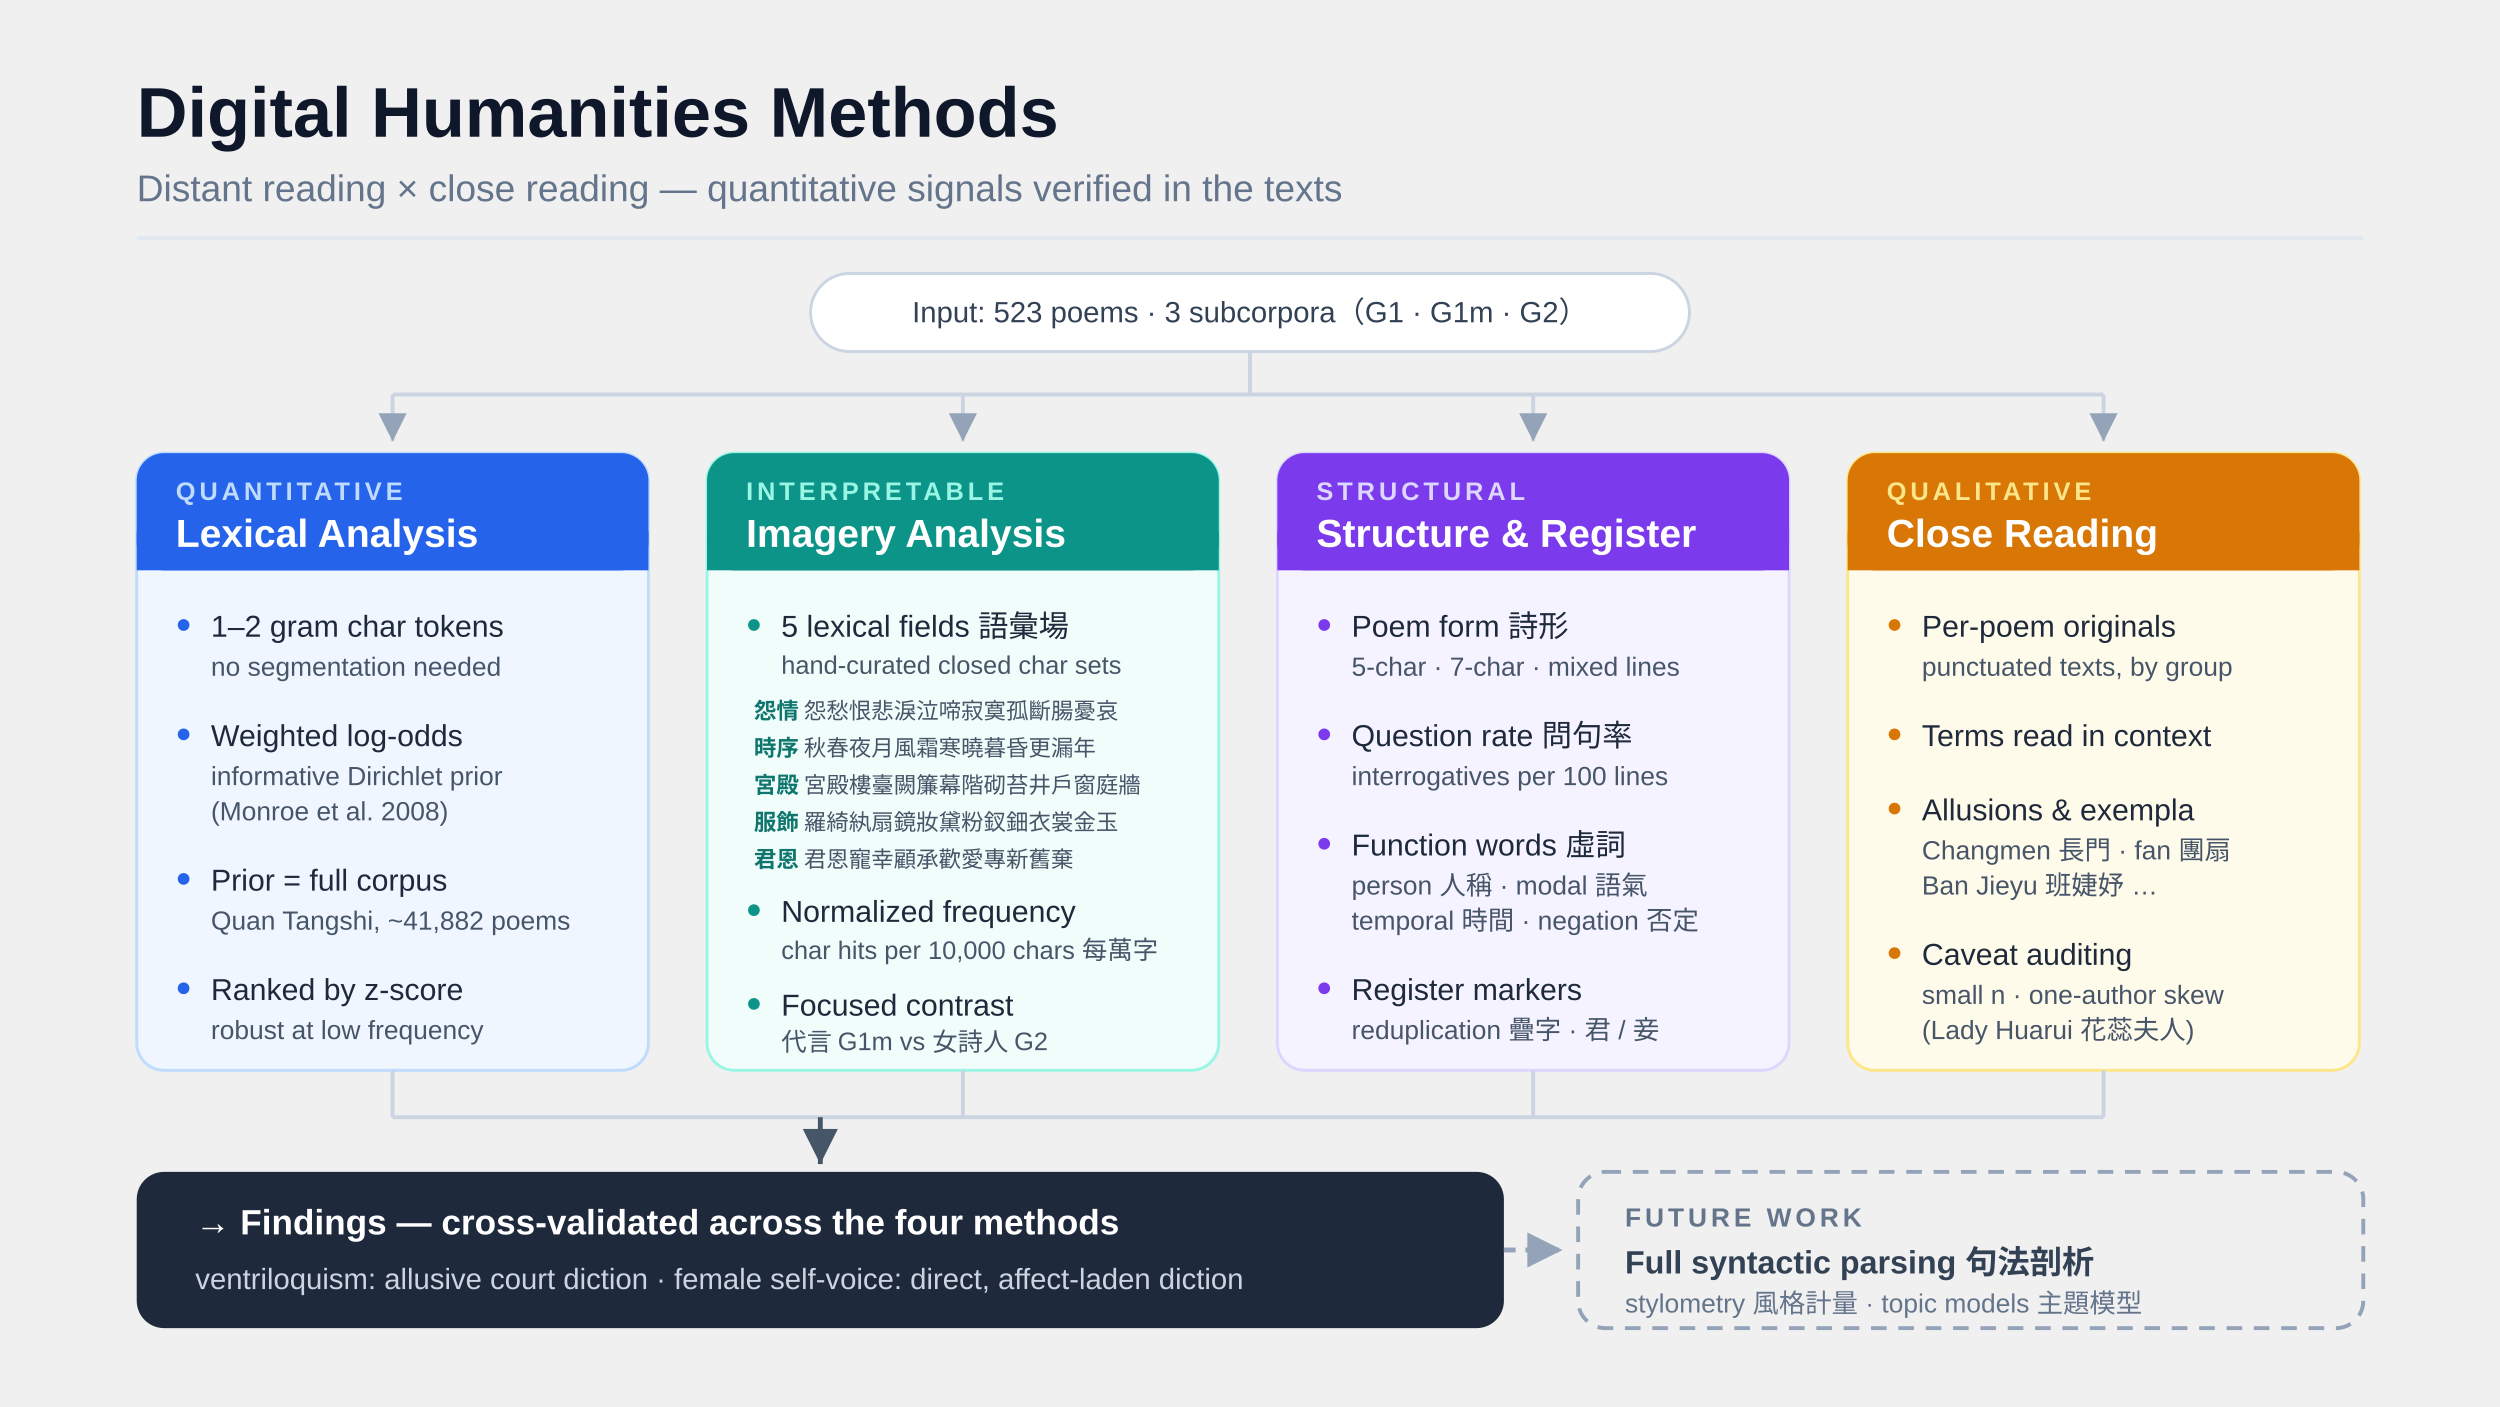
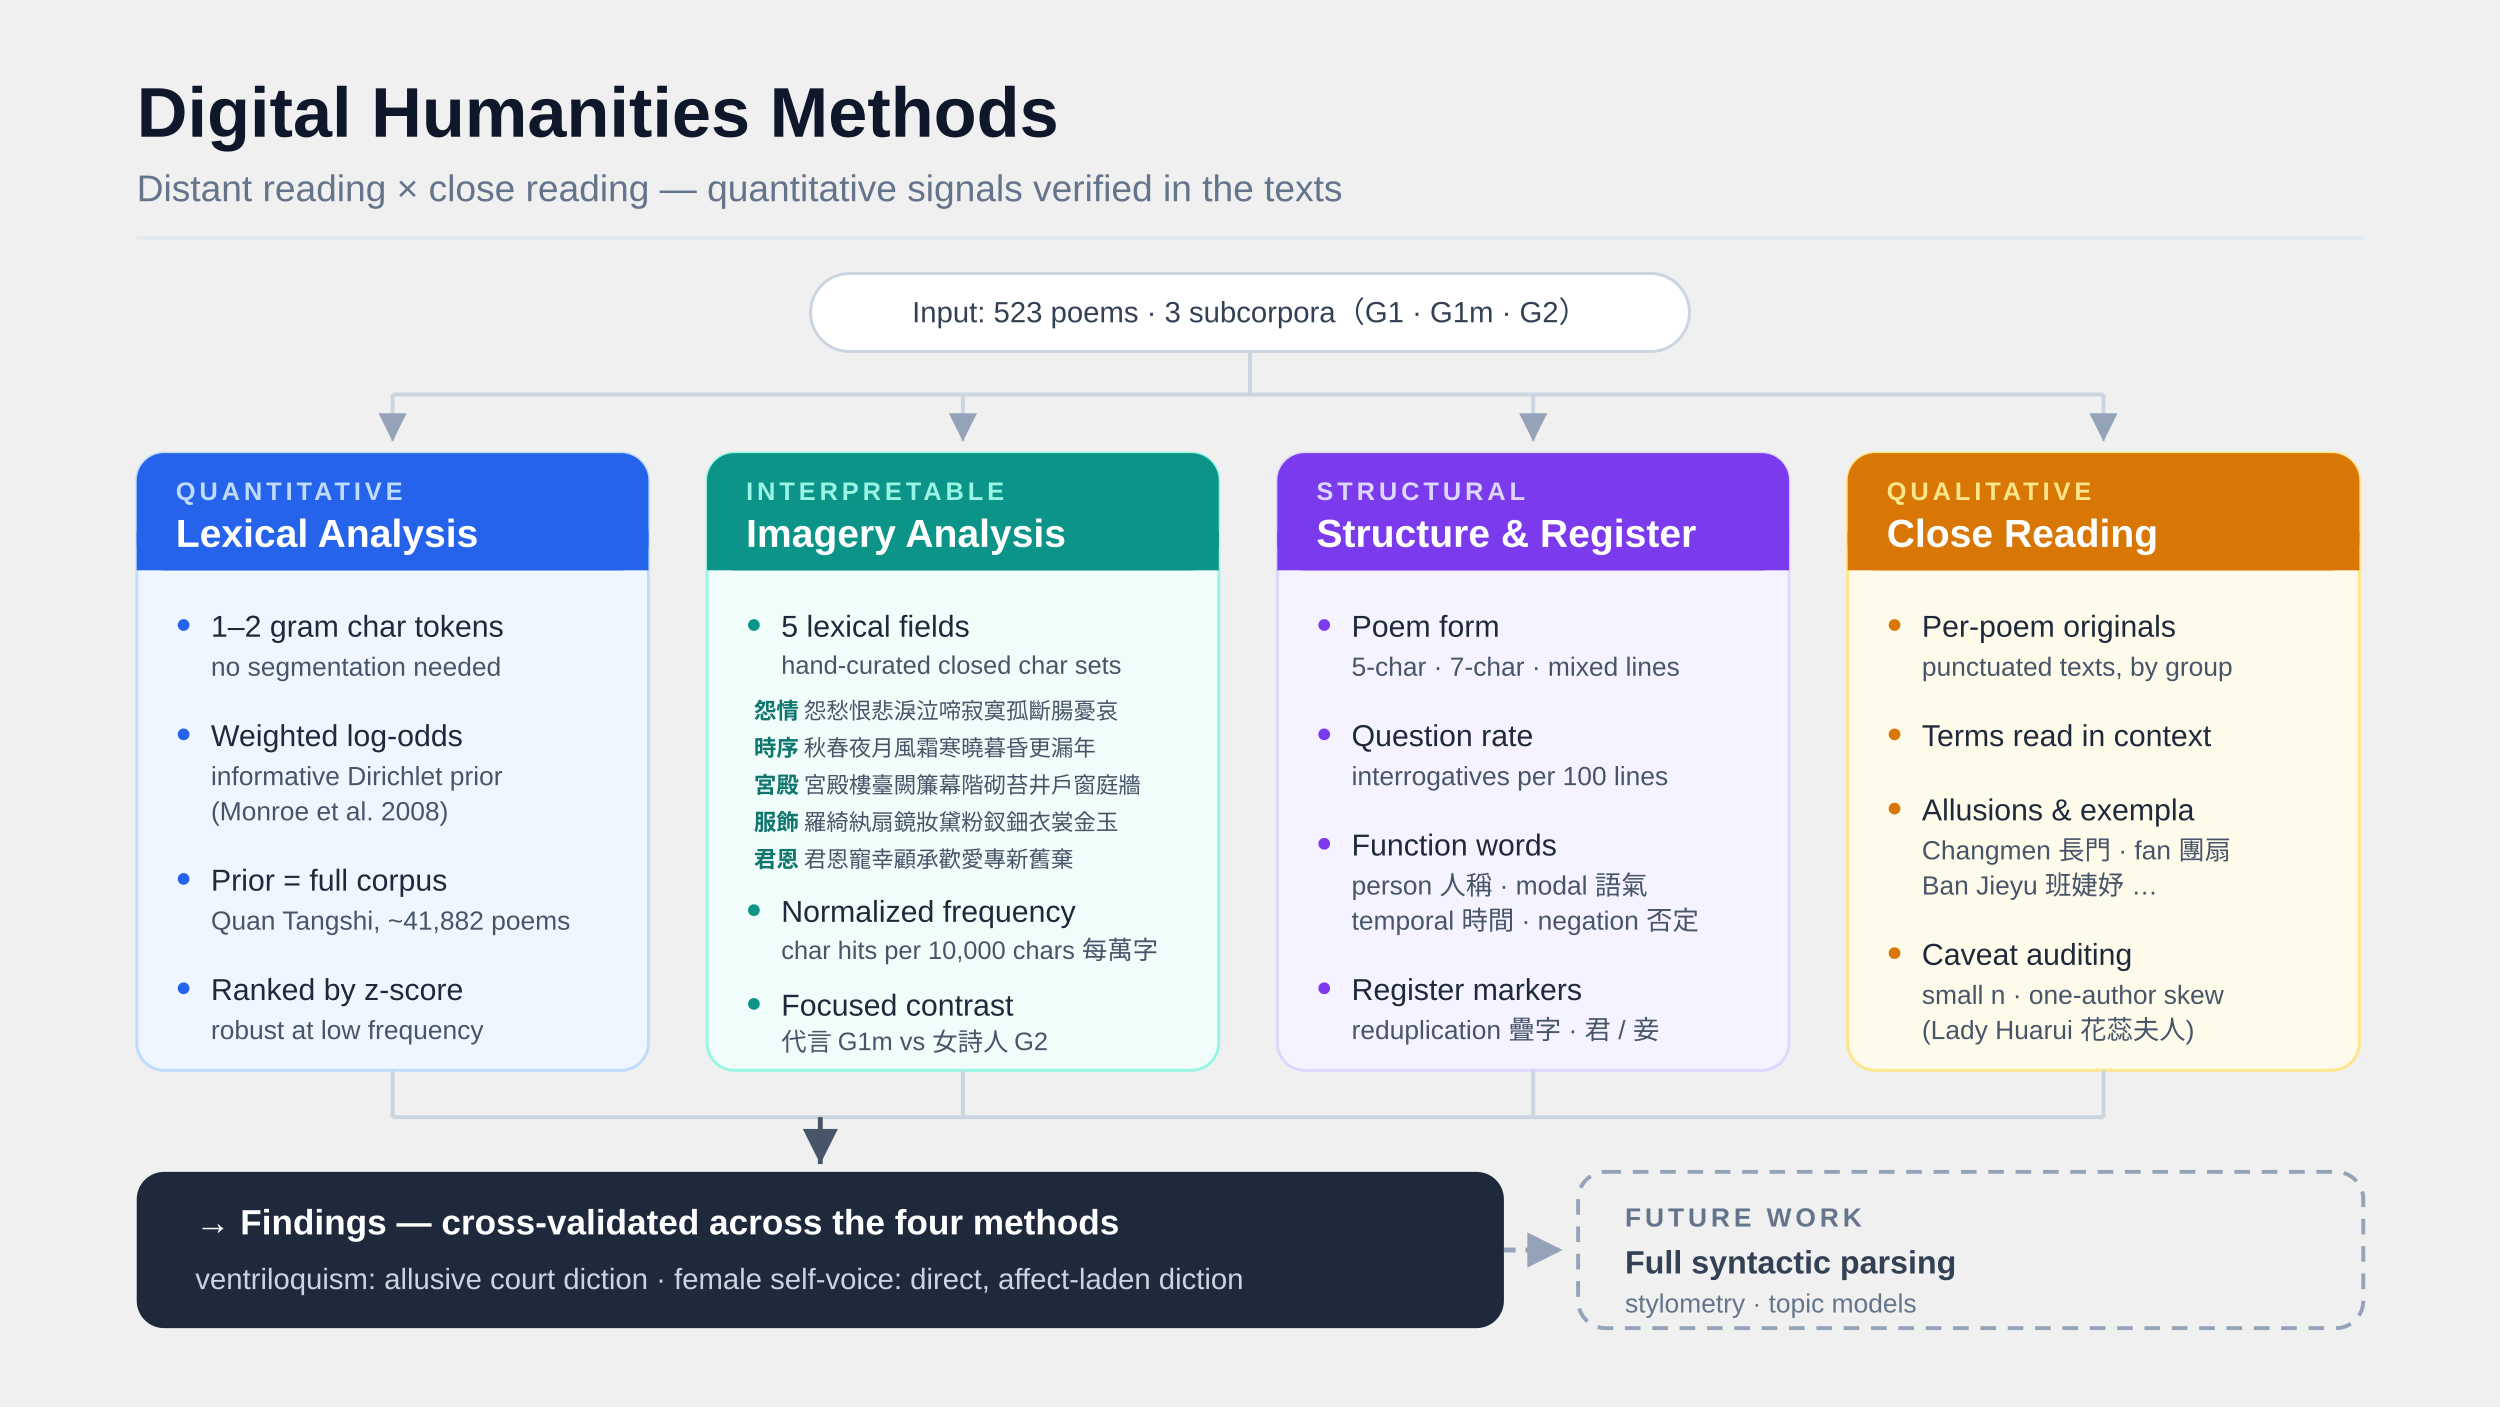
<svg xmlns="http://www.w3.org/2000/svg" width="1280" height="720" viewBox="0 0 1280 720" font-family="'Helvetica Neue', Arial, 'Noto Sans TC', 'PingFang TC', 'Microsoft JhengHei', sans-serif">
  <defs>
    <marker id="arrow" viewBox="0 0 10 10" refX="8" refY="5" markerWidth="9" markerHeight="9" orient="auto-start-reverse">
      <path d="M 0 1 L 8 5 L 0 9 z" fill="#94a3b8" />
    </marker>
    <marker id="arrowDark" viewBox="0 0 10 10" refX="8" refY="5" markerWidth="9" markerHeight="9" orient="auto-start-reverse">
      <path d="M 0 1 L 8 5 L 0 9 z" fill="#475569" />
    </marker>
  </defs>
  <text x="70" y="70" font-size="36" font-weight="700" fill="#0f172a">Digital Humanities Methods</text>
  <text x="70" y="103" font-size="19" fill="#64748b">Distant reading × close reading — quantitative signals verified in the texts</text>
  <line x1="70" y1="122" x2="1210" y2="122" stroke="#e2e8f0" stroke-width="2" />
  <rect x="415" y="140" width="450" height="40" rx="20" fill="#ffffff" stroke="#cbd5e1" stroke-width="1.5" />
  <text x="640" y="165" font-size="15" fill="#334155" text-anchor="middle">Input: 523 poems · 3 subcorpora（G1 · G1m · G2）</text>
  <line x1="640" y1="180" x2="640" y2="202" stroke="#cbd5e1" stroke-width="2" />
  <line x1="201" y1="202" x2="1077" y2="202" stroke="#cbd5e1" stroke-width="2" />
  <line x1="201" y1="202" x2="201" y2="226" stroke="#cbd5e1" stroke-width="2" marker-end="url(#arrow)" />
  <line x1="493" y1="202" x2="493" y2="226" stroke="#cbd5e1" stroke-width="2" marker-end="url(#arrow)" />
  <line x1="785" y1="202" x2="785" y2="226" stroke="#cbd5e1" stroke-width="2" marker-end="url(#arrow)" />
  <line x1="1077" y1="202" x2="1077" y2="226" stroke="#cbd5e1" stroke-width="2" marker-end="url(#arrow)" />
  <g>
    <rect x="70" y="232" width="262" height="316" rx="14" fill="#eff6ff" stroke="#bfdbfe" stroke-width="1.5" />
    <rect x="70" y="232" width="262" height="60" rx="14" fill="#2563eb" />
    <rect x="70" y="272" width="262" height="20" fill="#2563eb" />
    <text x="90" y="256" font-size="13" font-weight="600" fill="#bfdbfe" letter-spacing="2">QUANTITATIVE</text>
    <text x="90" y="280" font-size="20" font-weight="700" fill="#ffffff">Lexical Analysis</text>
    <g font-size="15.5" fill="#1e293b">
      <circle cx="94" cy="320" r="3" fill="#2563eb" />
      <text x="108" y="326">1–2 gram char tokens</text>
      <text x="108" y="346" font-size="13.5" fill="#475569">no segmentation needed</text>
      <circle cx="94" cy="376" r="3" fill="#2563eb" />
      <text x="108" y="382">Weighted log-odds</text>
      <text x="108" y="402" font-size="13.5" fill="#475569">informative Dirichlet prior</text>
      <text x="108" y="420" font-size="13.5" fill="#475569">(Monroe et al. 2008)</text>
      <circle cx="94" cy="450" r="3" fill="#2563eb" />
      <text x="108" y="456">Prior = full corpus</text>
      <text x="108" y="476" font-size="13.5" fill="#475569">Quan Tangshi, ~41,882 poems</text>
      <circle cx="94" cy="506" r="3" fill="#2563eb" />
      <text x="108" y="512">Ranked by z-score</text>
      <text x="108" y="532" font-size="13.5" fill="#475569">robust at low frequency</text>
    </g>
  </g>
  <g>
    <rect x="362" y="232" width="262" height="316" rx="14" fill="#f0fdfa" stroke="#99f6e4" stroke-width="1.5" />
    <rect x="362" y="232" width="262" height="60" rx="14" fill="#0d9488" />
    <rect x="362" y="272" width="262" height="20" fill="#0d9488" />
    <text x="382" y="256" font-size="13" font-weight="600" fill="#99f6e4" letter-spacing="2">INTERPRETABLE</text>
    <text x="382" y="280" font-size="20" font-weight="700" fill="#ffffff">Imagery Analysis</text>
    <g font-size="15.5" fill="#1e293b">
      <circle cx="386" cy="320" r="3" fill="#0d9488" />
-       <text x="400" y="326">5 lexical fields 語彙場</text>
+       <text x="400" y="326">5 lexical fields</text>
      <text x="400" y="345" font-size="13" fill="#475569">hand-curated closed char sets</text>
      <g font-size="11.5" fill="#475569">
        <text x="386" y="368">
          <tspan font-weight="700" fill="#0f766e">怨情</tspan> 怨愁恨悲淚泣啼寂寞孤斷腸憂哀</text>
        <text x="386" y="387">
          <tspan font-weight="700" fill="#0f766e">時序</tspan> 秋春夜月風霜寒曉暮昏更漏年</text>
        <text x="386" y="406">
          <tspan font-weight="700" fill="#0f766e">宮殿</tspan> 宮殿樓臺闕簾幕階砌苔井戶窗庭牆</text>
        <text x="386" y="425">
          <tspan font-weight="700" fill="#0f766e">服飾</tspan> 羅綺紈扇鏡妝黛粉釵鈿衣裳金玉</text>
        <text x="386" y="444">
          <tspan font-weight="700" fill="#0f766e">君恩</tspan> 君恩寵幸顧承歡愛專新舊棄</text>
      </g>
      <circle cx="386" cy="466" r="3" fill="#0d9488" />
      <text x="400" y="472">Normalized frequency</text>
      <text x="400" y="491" font-size="13" fill="#475569">char hits per 10,000 chars 每萬字</text>
      <circle cx="386" cy="514" r="3" fill="#0d9488" />
      <text x="400" y="520">Focused contrast</text>
      <text x="400" y="538" font-size="13" fill="#475569">代言 G1m vs 女詩人 G2</text>
    </g>
  </g>
  <g>
    <rect x="654" y="232" width="262" height="316" rx="14" fill="#f5f3ff" stroke="#ddd6fe" stroke-width="1.5" />
    <rect x="654" y="232" width="262" height="60" rx="14" fill="#7c3aed" />
    <rect x="654" y="272" width="262" height="20" fill="#7c3aed" />
    <text x="674" y="256" font-size="13" font-weight="600" fill="#ddd6fe" letter-spacing="2">STRUCTURAL</text>
    <text x="674" y="280" font-size="20" font-weight="700" fill="#ffffff">Structure &amp; Register</text>
    <g font-size="15.5" fill="#1e293b">
      <circle cx="678" cy="320" r="3" fill="#7c3aed" />
-       <text x="692" y="326">Poem form 詩形</text>
+       <text x="692" y="326">Poem form</text>
      <text x="692" y="346" font-size="13.5" fill="#475569">5-char · 7-char · mixed lines</text>
      <circle cx="678" cy="376" r="3" fill="#7c3aed" />
-       <text x="692" y="382">Question rate 問句率</text>
+       <text x="692" y="382">Question rate</text>
      <text x="692" y="402" font-size="13.5" fill="#475569">interrogatives per 100 lines</text>
      <circle cx="678" cy="432" r="3" fill="#7c3aed" />
-       <text x="692" y="438">Function words 虛詞</text>
+       <text x="692" y="438">Function words</text>
      <text x="692" y="458" font-size="13.5" fill="#475569">person 人稱 · modal 語氣</text>
      <text x="692" y="476" font-size="13.5" fill="#475569">temporal 時間 · negation 否定</text>
      <circle cx="678" cy="506" r="3" fill="#7c3aed" />
      <text x="692" y="512">Register markers</text>
      <text x="692" y="532" font-size="13.5" fill="#475569">reduplication 疊字 · 君 / 妾</text>
    </g>
  </g>
  <g>
    <rect x="946" y="232" width="262" height="316" rx="14" fill="#fffbeb" stroke="#fde68a" stroke-width="1.5" />
    <rect x="946" y="232" width="262" height="60" rx="14" fill="#d97706" />
    <rect x="946" y="272" width="262" height="20" fill="#d97706" />
    <text x="966" y="256" font-size="13" font-weight="600" fill="#fde68a" letter-spacing="2">QUALITATIVE</text>
    <text x="966" y="280" font-size="20" font-weight="700" fill="#ffffff">Close Reading</text>
    <g font-size="15.5" fill="#1e293b">
      <circle cx="970" cy="320" r="3" fill="#d97706" />
      <text x="984" y="326">Per-poem originals</text>
      <text x="984" y="346" font-size="13.5" fill="#475569">punctuated texts, by group</text>
      <circle cx="970" cy="376" r="3" fill="#d97706" />
      <text x="984" y="382">Terms read in context</text>
      <circle cx="970" cy="414" r="3" fill="#d97706" />
      <text x="984" y="420">Allusions &amp; exempla</text>
      <text x="984" y="440" font-size="13.5" fill="#475569">Changmen 長門 · fan 團扇</text>
      <text x="984" y="458" font-size="13.5" fill="#475569">Ban Jieyu 班婕妤 …</text>
      <circle cx="970" cy="488" r="3" fill="#d97706" />
      <text x="984" y="494">Caveat auditing</text>
      <text x="984" y="514" font-size="13.5" fill="#475569">small n · one-author skew</text>
      <text x="984" y="532" font-size="13.5" fill="#475569">(Lady Huarui 花蕊夫人)</text>
    </g>
  </g>
  <line x1="201" y1="548" x2="201" y2="572" stroke="#cbd5e1" stroke-width="2" />
  <line x1="493" y1="548" x2="493" y2="572" stroke="#cbd5e1" stroke-width="2" />
  <line x1="785" y1="548" x2="785" y2="572" stroke="#cbd5e1" stroke-width="2" />
  <line x1="1077" y1="548" x2="1077" y2="572" stroke="#cbd5e1" stroke-width="2" />
  <line x1="201" y1="572" x2="1077" y2="572" stroke="#cbd5e1" stroke-width="2" />
  <line x1="420" y1="572" x2="420" y2="596" stroke="#475569" stroke-width="2.5" marker-end="url(#arrowDark)" />
  <rect x="70" y="600" width="700" height="80" rx="14" fill="#1e293b" />
  <text x="100" y="632" font-size="18" font-weight="700" fill="#ffffff">→ Findings — cross-validated across the four methods</text>
  <text x="100" y="660" font-size="15" fill="#cbd5e1">ventriloquism: allusive court diction · female self-voice: direct, affect-laden diction</text>
  <line x1="770" y1="640" x2="800" y2="640" stroke="#94a3b8" stroke-width="2.5" stroke-dasharray="6 5" marker-end="url(#arrow)" />
  <rect x="808" y="600" width="402" height="80" rx="14" fill="none" stroke="#94a3b8" stroke-width="2" stroke-dasharray="8 6" />
  <text x="832" y="628" font-size="13.5" font-weight="600" fill="#64748b" letter-spacing="2">FUTURE WORK</text>
-   <text x="832" y="652" font-size="16.5" font-weight="700" fill="#334155">Full syntactic parsing 句法剖析</text>
-   <text x="832" y="672" font-size="13.5" fill="#64748b">stylometry 風格計量 · topic models 主題模型</text>
+   <text x="832" y="652" font-size="16.5" font-weight="700" fill="#334155">Full syntactic parsing</text>
+   <text x="832" y="672" font-size="13.5" fill="#64748b">stylometry · topic models</text>
</svg>
